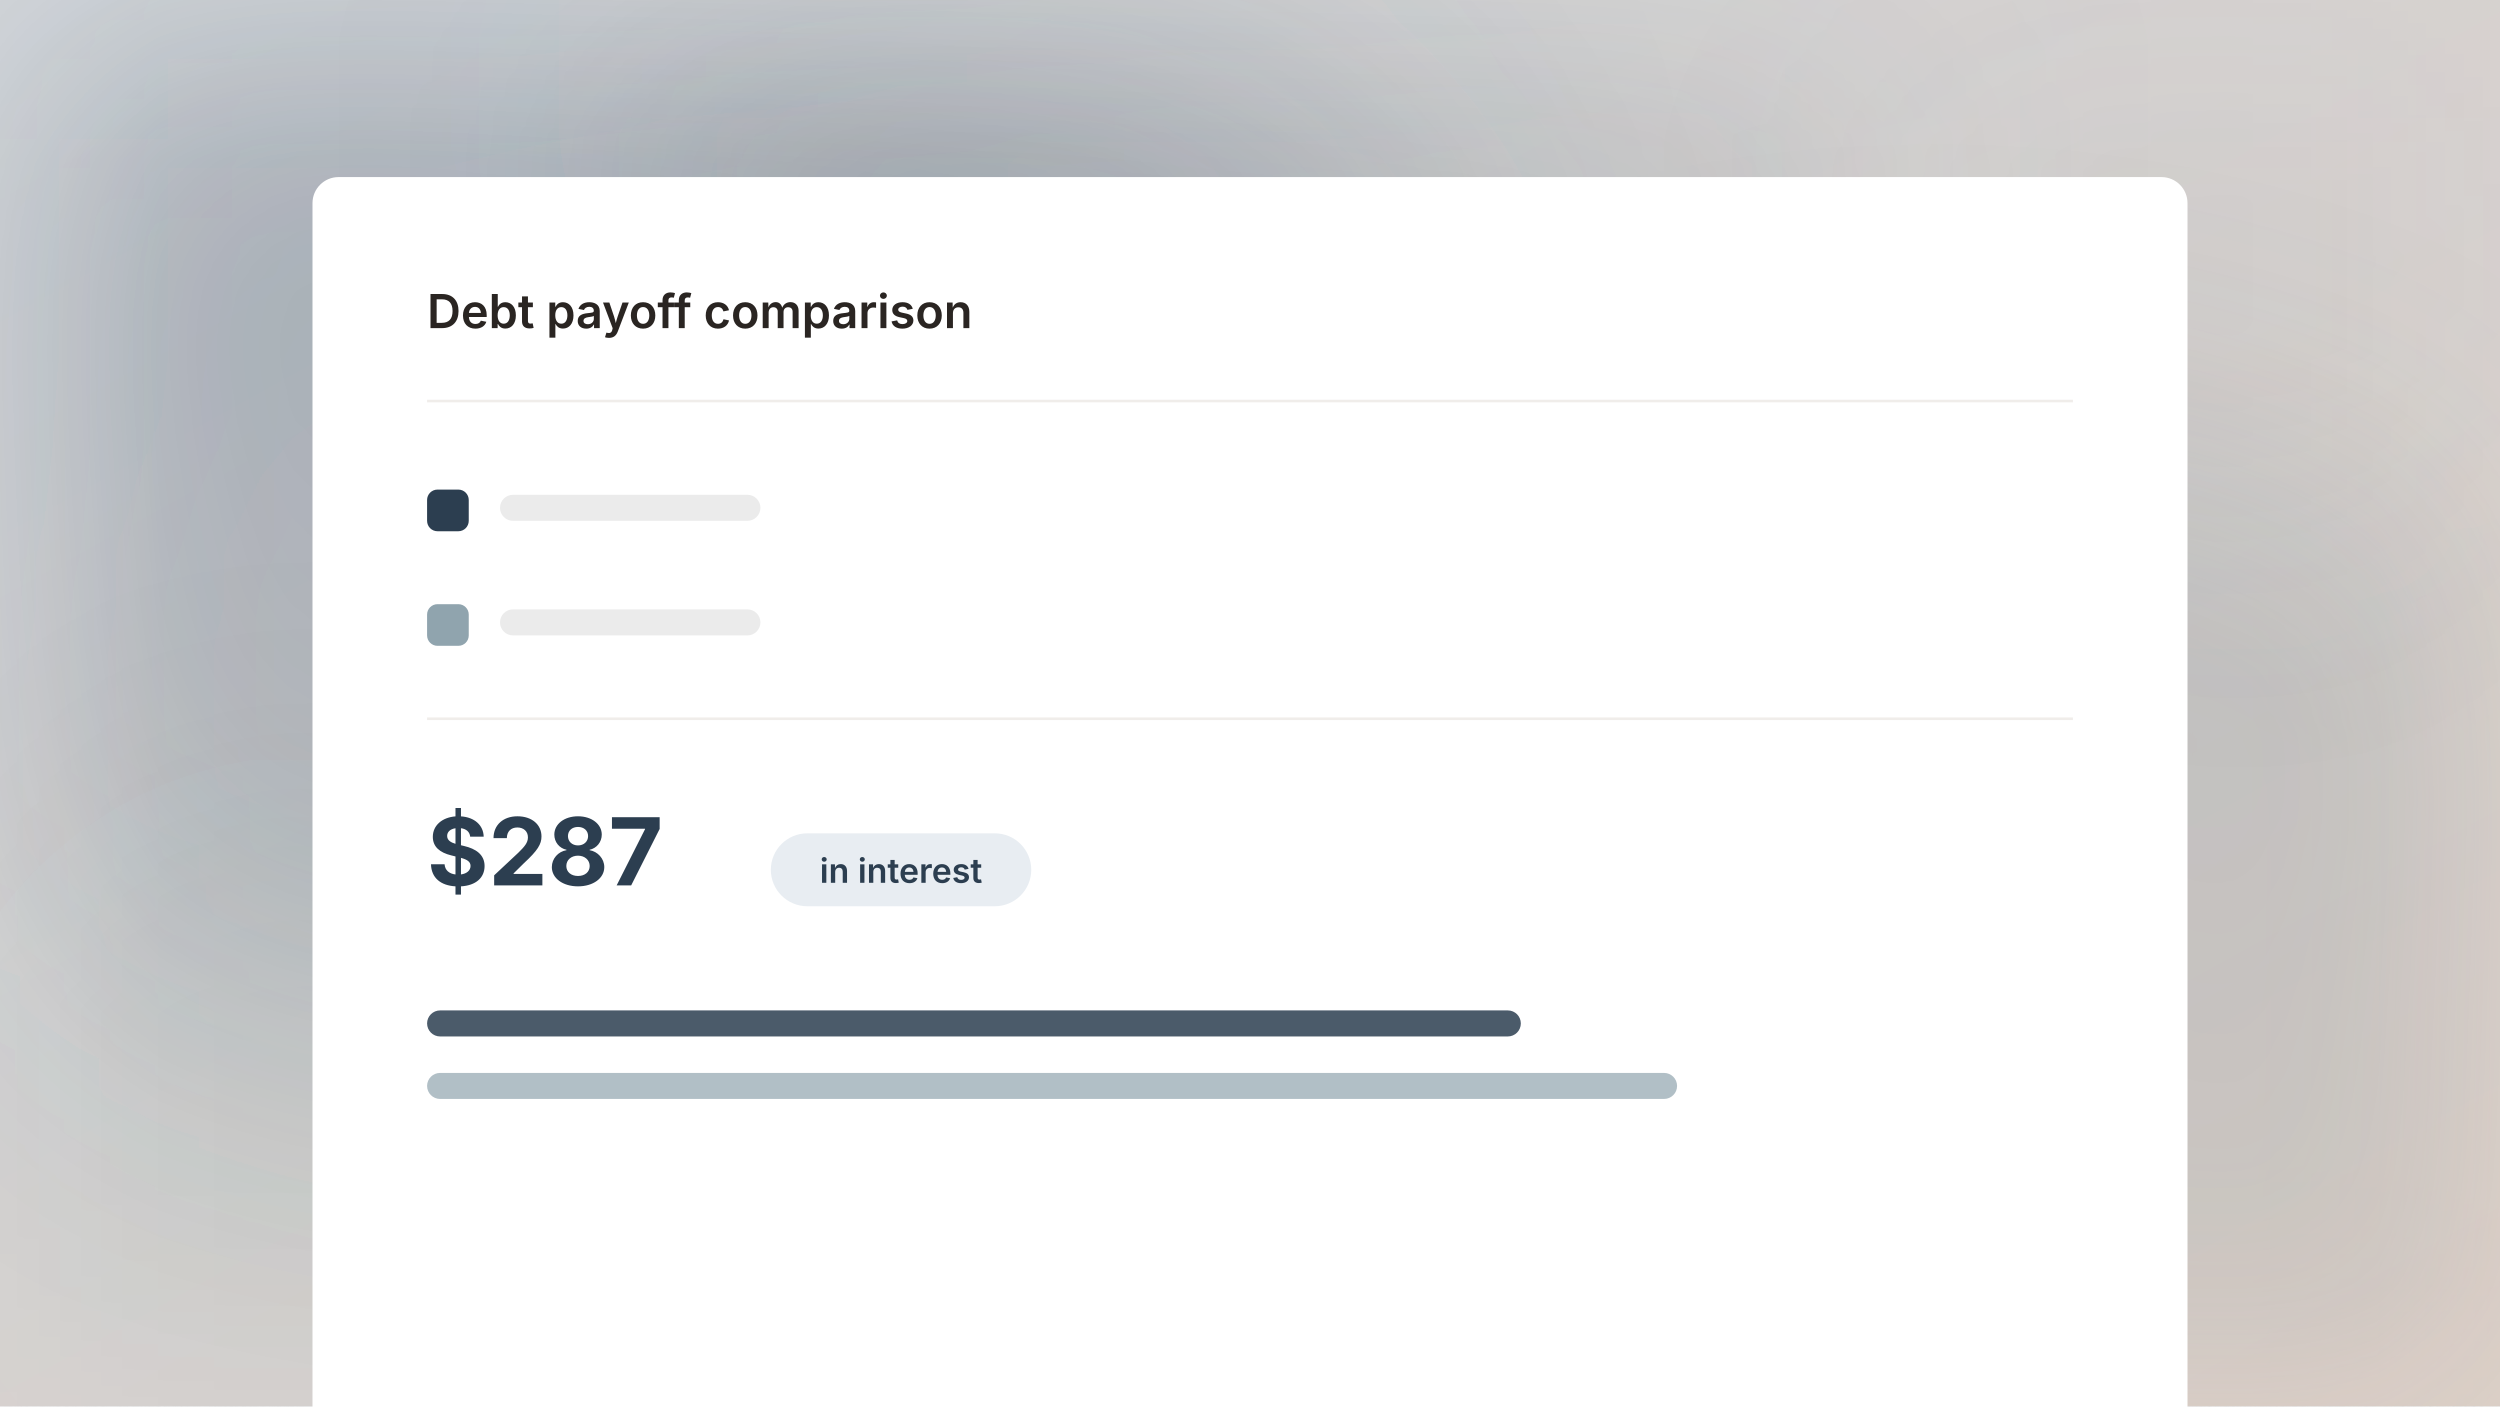
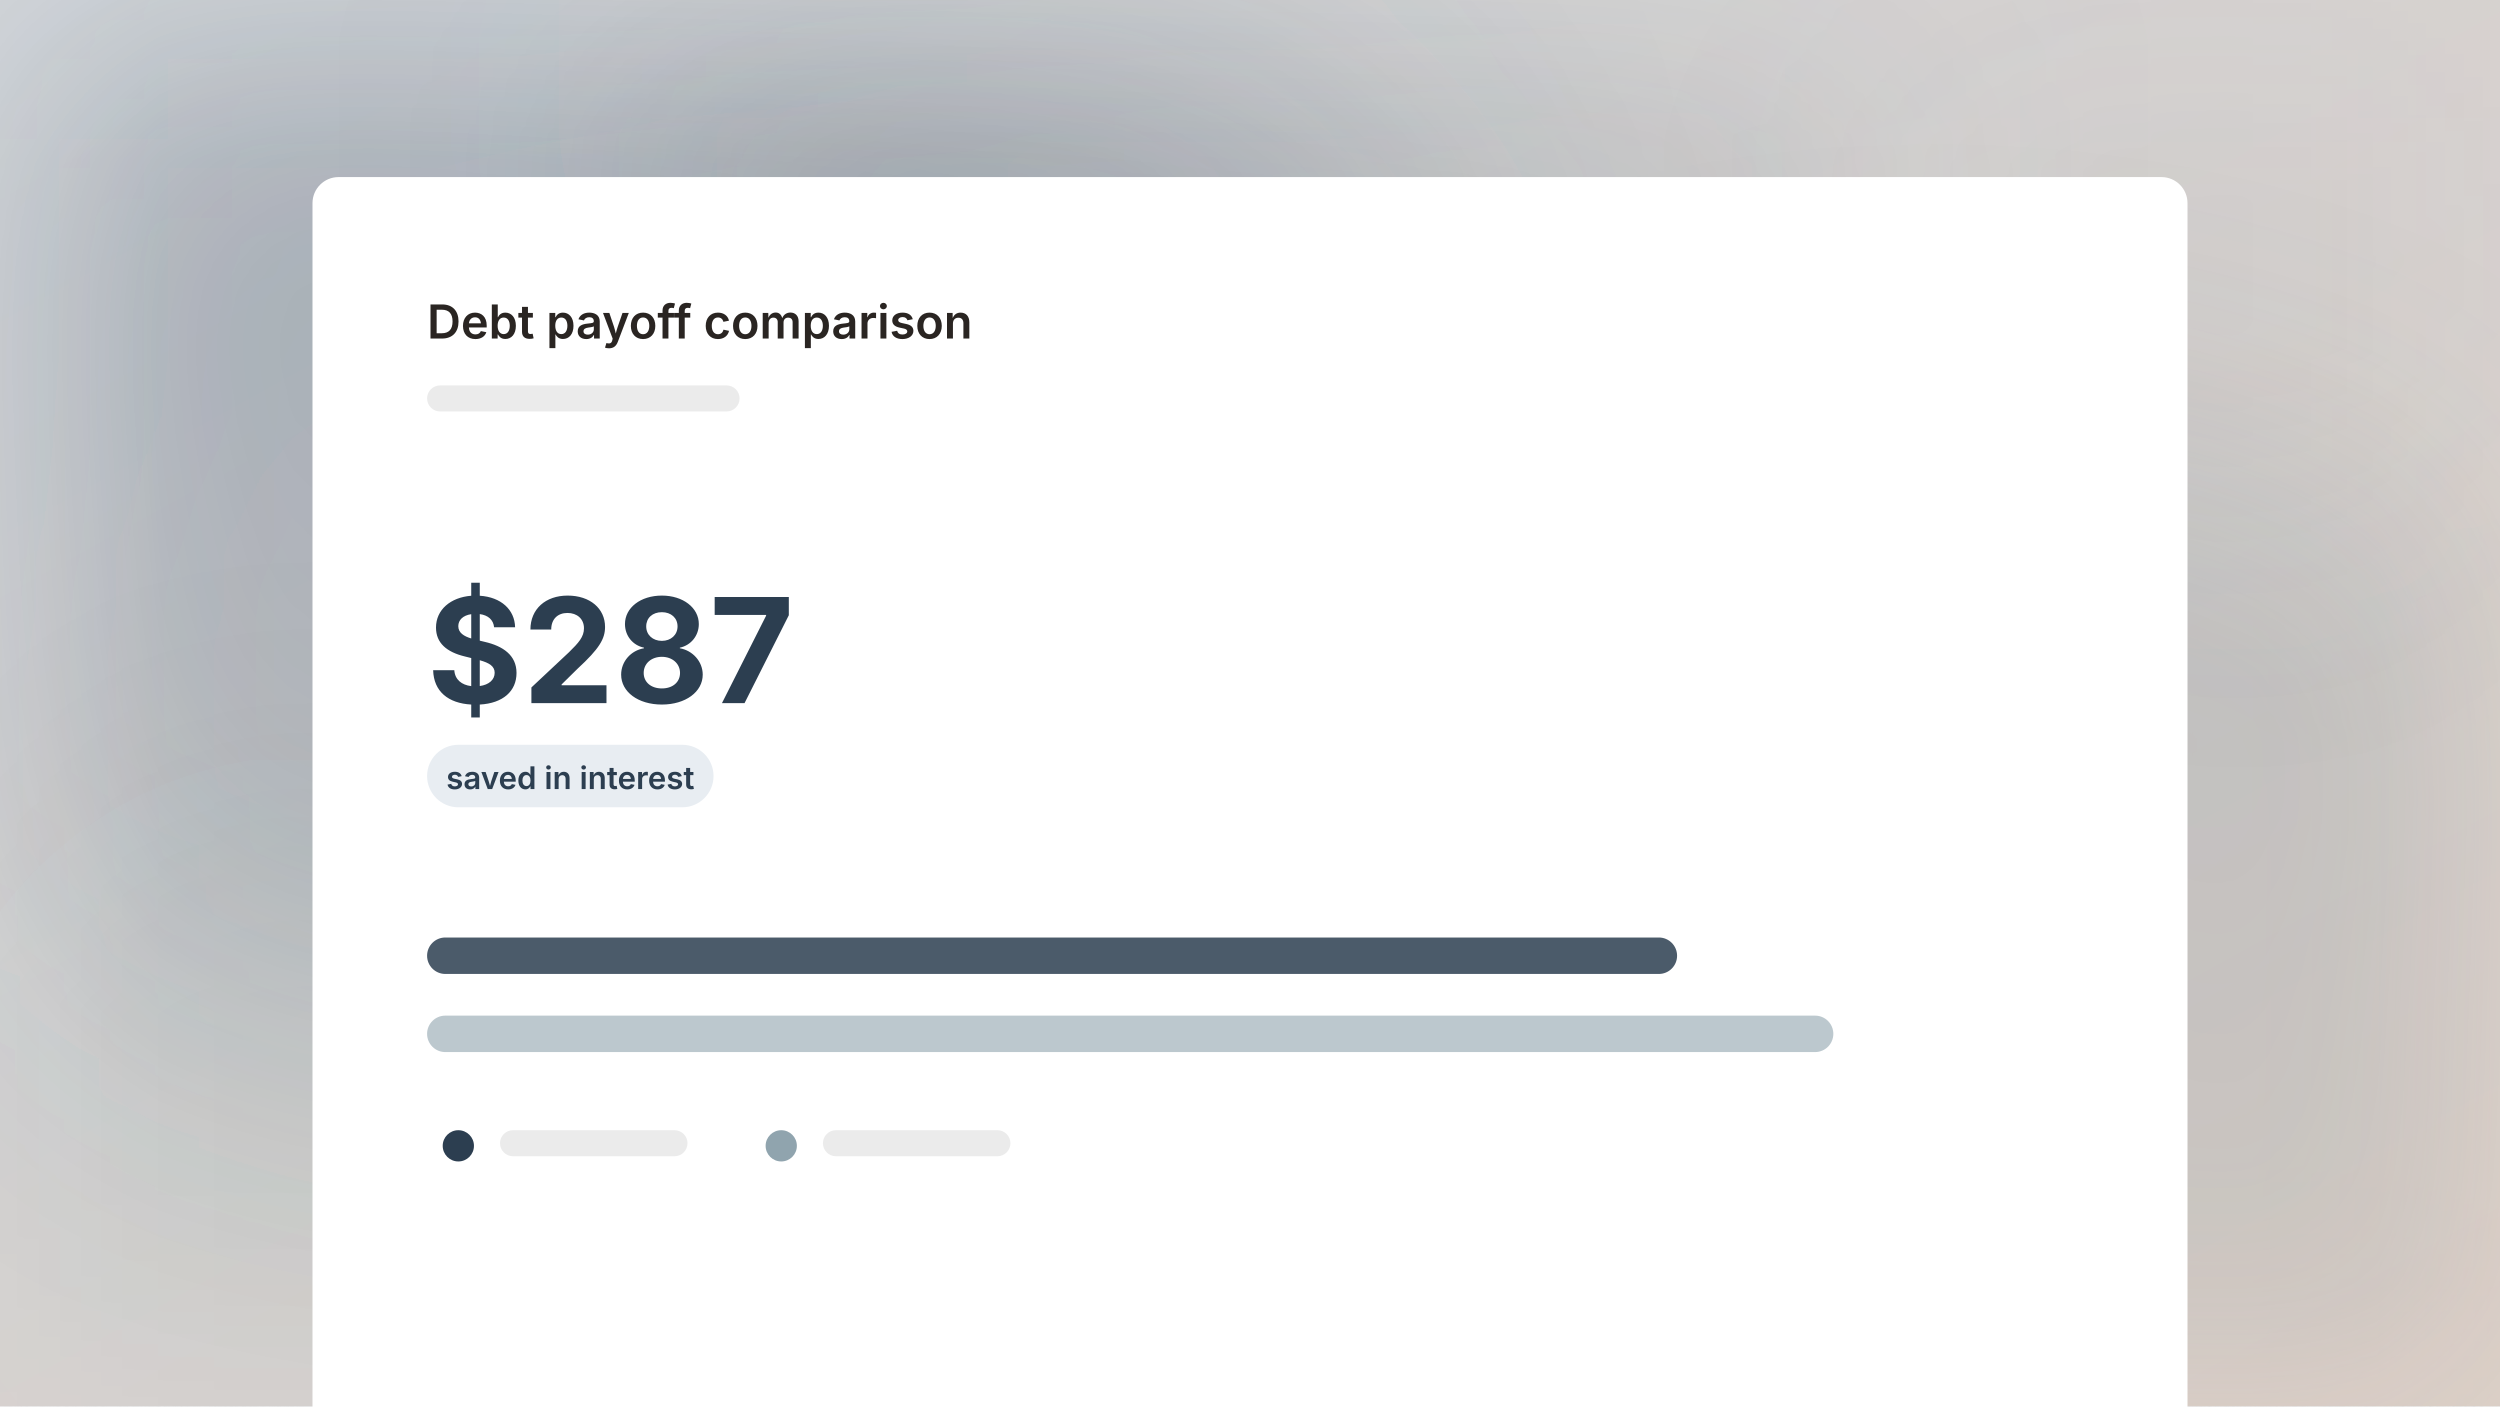
<svg xmlns="http://www.w3.org/2000/svg" width="960" height="540" viewBox="0 0 960 540">
  <defs>
    <linearGradient id="bg" x1="0%" y1="0%" x2="100%" y2="100%">
      <stop offset="0%" stop-color="#E8EDF2" />
      <stop offset="100%" stop-color="#F5E6DC" />
    </linearGradient>
    <linearGradient id="blob1" x1="0%" y1="0%" x2="100%" y2="100%">
      <stop offset="0%" stop-color="#2C3E50" stop-opacity="0.35" />
      <stop offset="100%" stop-color="#5D7B9A" stop-opacity="0.15" />
    </linearGradient>
    <linearGradient id="blob2" x1="100%" y1="0%" x2="0%" y2="100%">
      <stop offset="0%" stop-color="#78909C" stop-opacity="0.3" />
      <stop offset="100%" stop-color="#B0BEC5" stop-opacity="0.12" />
    </linearGradient>
    <linearGradient id="blob3" x1="0%" y1="100%" x2="100%" y2="0%">
      <stop offset="0%" stop-color="#2C3E50" stop-opacity="0.2" />
      <stop offset="100%" stop-color="#78909C" stop-opacity="0.1" />
    </linearGradient>
    <filter id="blur1" x="-50%" y="-50%" width="200%" height="200%">
      <feGaussianBlur stdDeviation="65" />
    </filter>
    <filter id="blur2" x="-50%" y="-50%" width="200%" height="200%">
      <feGaussianBlur stdDeviation="50" />
    </filter>
    <filter id="blur3" x="-50%" y="-50%" width="200%" height="200%">
      <feGaussianBlur stdDeviation="55" />
    </filter>
    <filter id="grain">
      <feTurbulence type="fractalNoise" baseFrequency="0.65" numOctaves="3" stitchTiles="stitch" />
      <feColorMatrix type="saturate" values="0" />
      <feBlend in="SourceGraphic" mode="multiply" />
    </filter>
  </defs>
  <rect width="960" height="540" fill="url(#bg)" />
  <ellipse cx="220" cy="160" rx="320" ry="240" fill="url(#blob1)" filter="url(#blur1)" />
  <ellipse cx="740" cy="380" rx="300" ry="220" fill="url(#blob2)" filter="url(#blur2)" />
  <ellipse cx="480" cy="40" rx="240" ry="180" fill="url(#blob3)" filter="url(#blur3)" />
  <circle cx="120" cy="440" r="150" fill="#2C3E50" fill-opacity="0.05" filter="url(#blur2)" />
  <circle cx="860" cy="80" r="130" fill="#78909C" fill-opacity="0.06" filter="url(#blur3)" />
  <rect width="960" height="540" filter="url(#grain)" opacity="0.1" />
  <rect x="120" y="68" width="720" height="490" rx="10" fill="white" />
-   <text x="164" y="126" font-family="system-ui, -apple-system, sans-serif" font-size="18" font-weight="600" fill="#2A2522">Debt payoff comparison</text>
-   <line x1="164" y1="154" x2="796" y2="154" stroke="#F0EDEA" stroke-width="1" />
-   <rect x="164" y="188" width="16" height="16" rx="4" fill="#2C3E50" />
-   <rect x="192" y="190" width="100" height="10" rx="5" fill="#EBEBEB" />
-   <rect x="164" y="232" width="16" height="16" rx="4" fill="#90A4AE" />
-   <rect x="192" y="234" width="100" height="10" rx="5" fill="#EBEBEB" />
-   <line x1="164" y1="276" x2="796" y2="276" stroke="#F0EDEA" stroke-width="1" />
-   <text x="164" y="340" font-family="system-ui, -apple-system, sans-serif" font-size="36" font-weight="700" fill="#2C3E50">$287</text>
-   <rect x="296" y="320" width="100" height="28" rx="14" fill="#E8EDF2" />
-   <text x="346" y="339" font-family="system-ui, -apple-system, sans-serif" font-size="13" font-weight="600" fill="#2C3E50" text-anchor="middle">in interest</text>
-   <rect x="164" y="388" width="420" height="10" rx="5" fill="#2C3E50" opacity="0.85" />
-   <rect x="164" y="412" width="480" height="10" rx="5" fill="#90A4AE" opacity="0.7" />
+   <text x="164" y="130" font-family="system-ui, -apple-system, sans-serif" font-size="18" font-weight="600" fill="#2A2522">Debt payoff comparison</text>
+   <rect x="164" y="148" width="120" height="10" rx="5" fill="#EBEBEB" />
+   <text x="164" y="270" font-family="system-ui, -apple-system, sans-serif" font-size="56" font-weight="700" fill="#2C3E50">$287</text>
+   <rect x="164" y="286" width="110" height="24" rx="12" fill="#E8EDF2" />
+   <text x="219" y="303" font-family="system-ui, -apple-system, sans-serif" font-size="12" font-weight="600" fill="#2C3E50" text-anchor="middle">saved in interest</text>
+   <rect x="164" y="360" width="480" height="14" rx="7" fill="#2C3E50" opacity="0.85" />
+   <rect x="164" y="390" width="540" height="14" rx="7" fill="#90A4AE" opacity="0.6" />
+   <circle cx="176" cy="440" r="6" fill="#2C3E50" />
+   <rect x="192" y="434" width="72" height="10" rx="5" fill="#EBEBEB" />
+   <circle cx="300" cy="440" r="6" fill="#90A4AE" />
+   <rect x="316" y="434" width="72" height="10" rx="5" fill="#EBEBEB" />
</svg>
